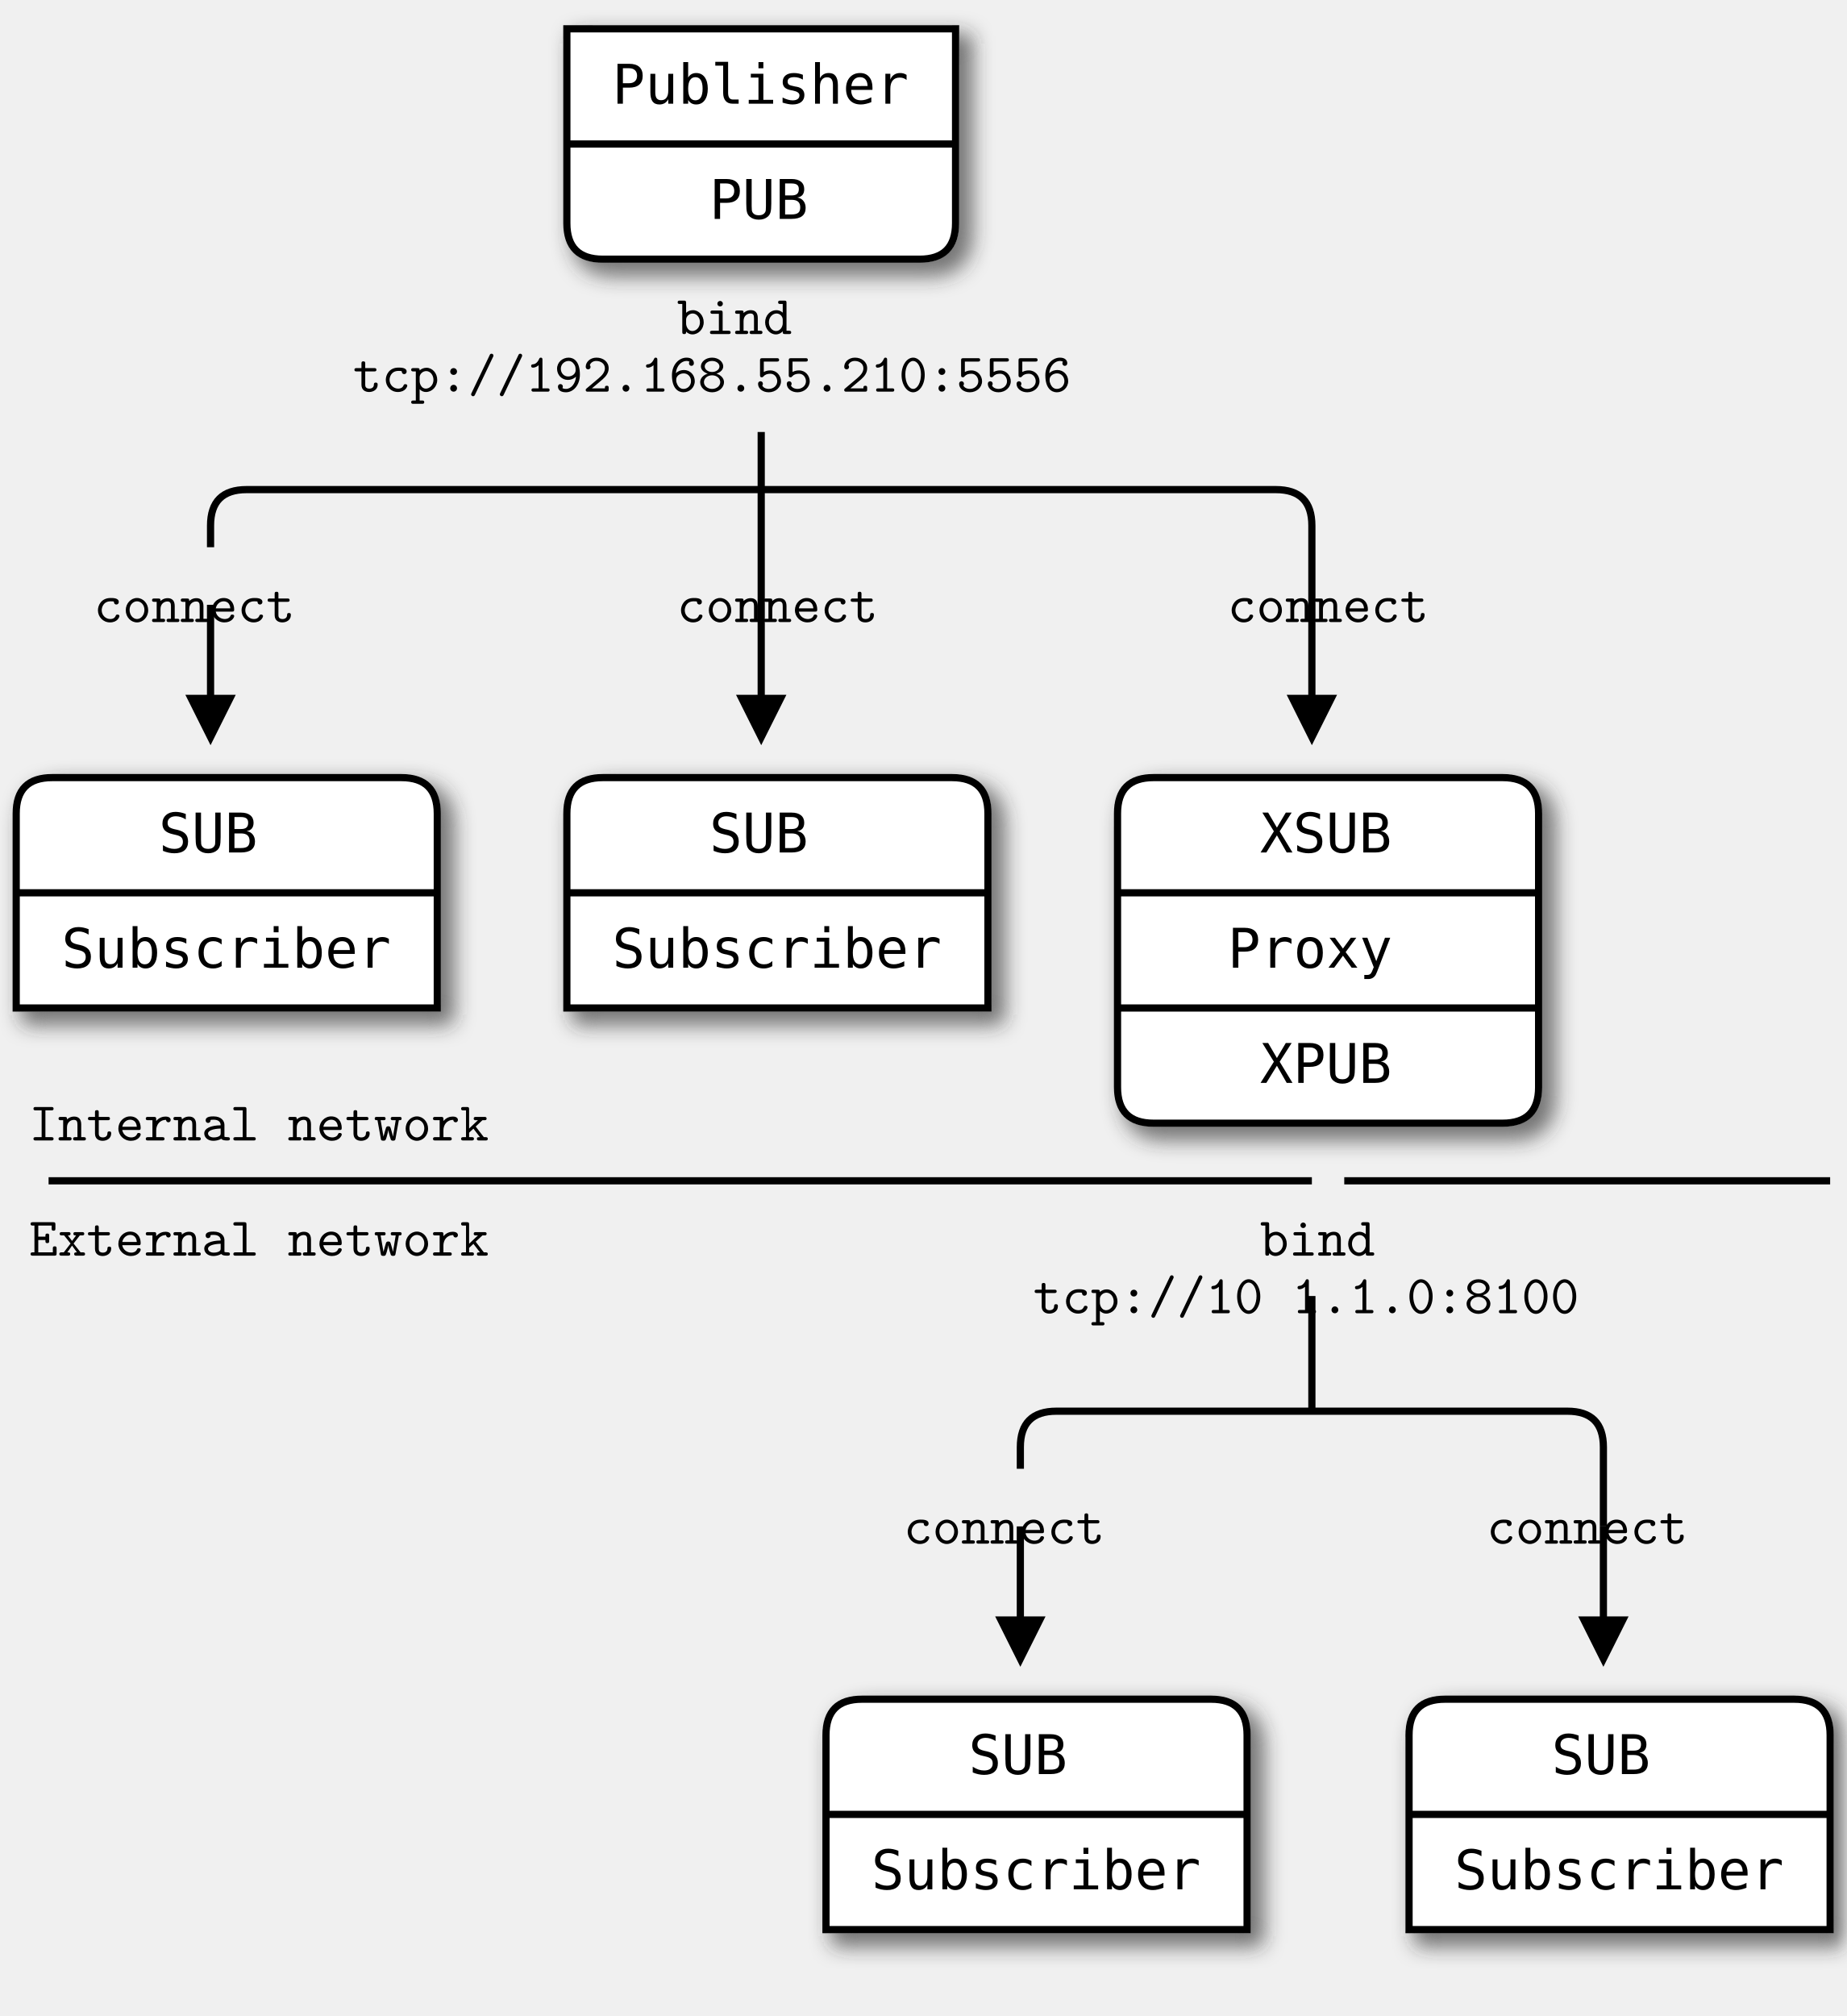
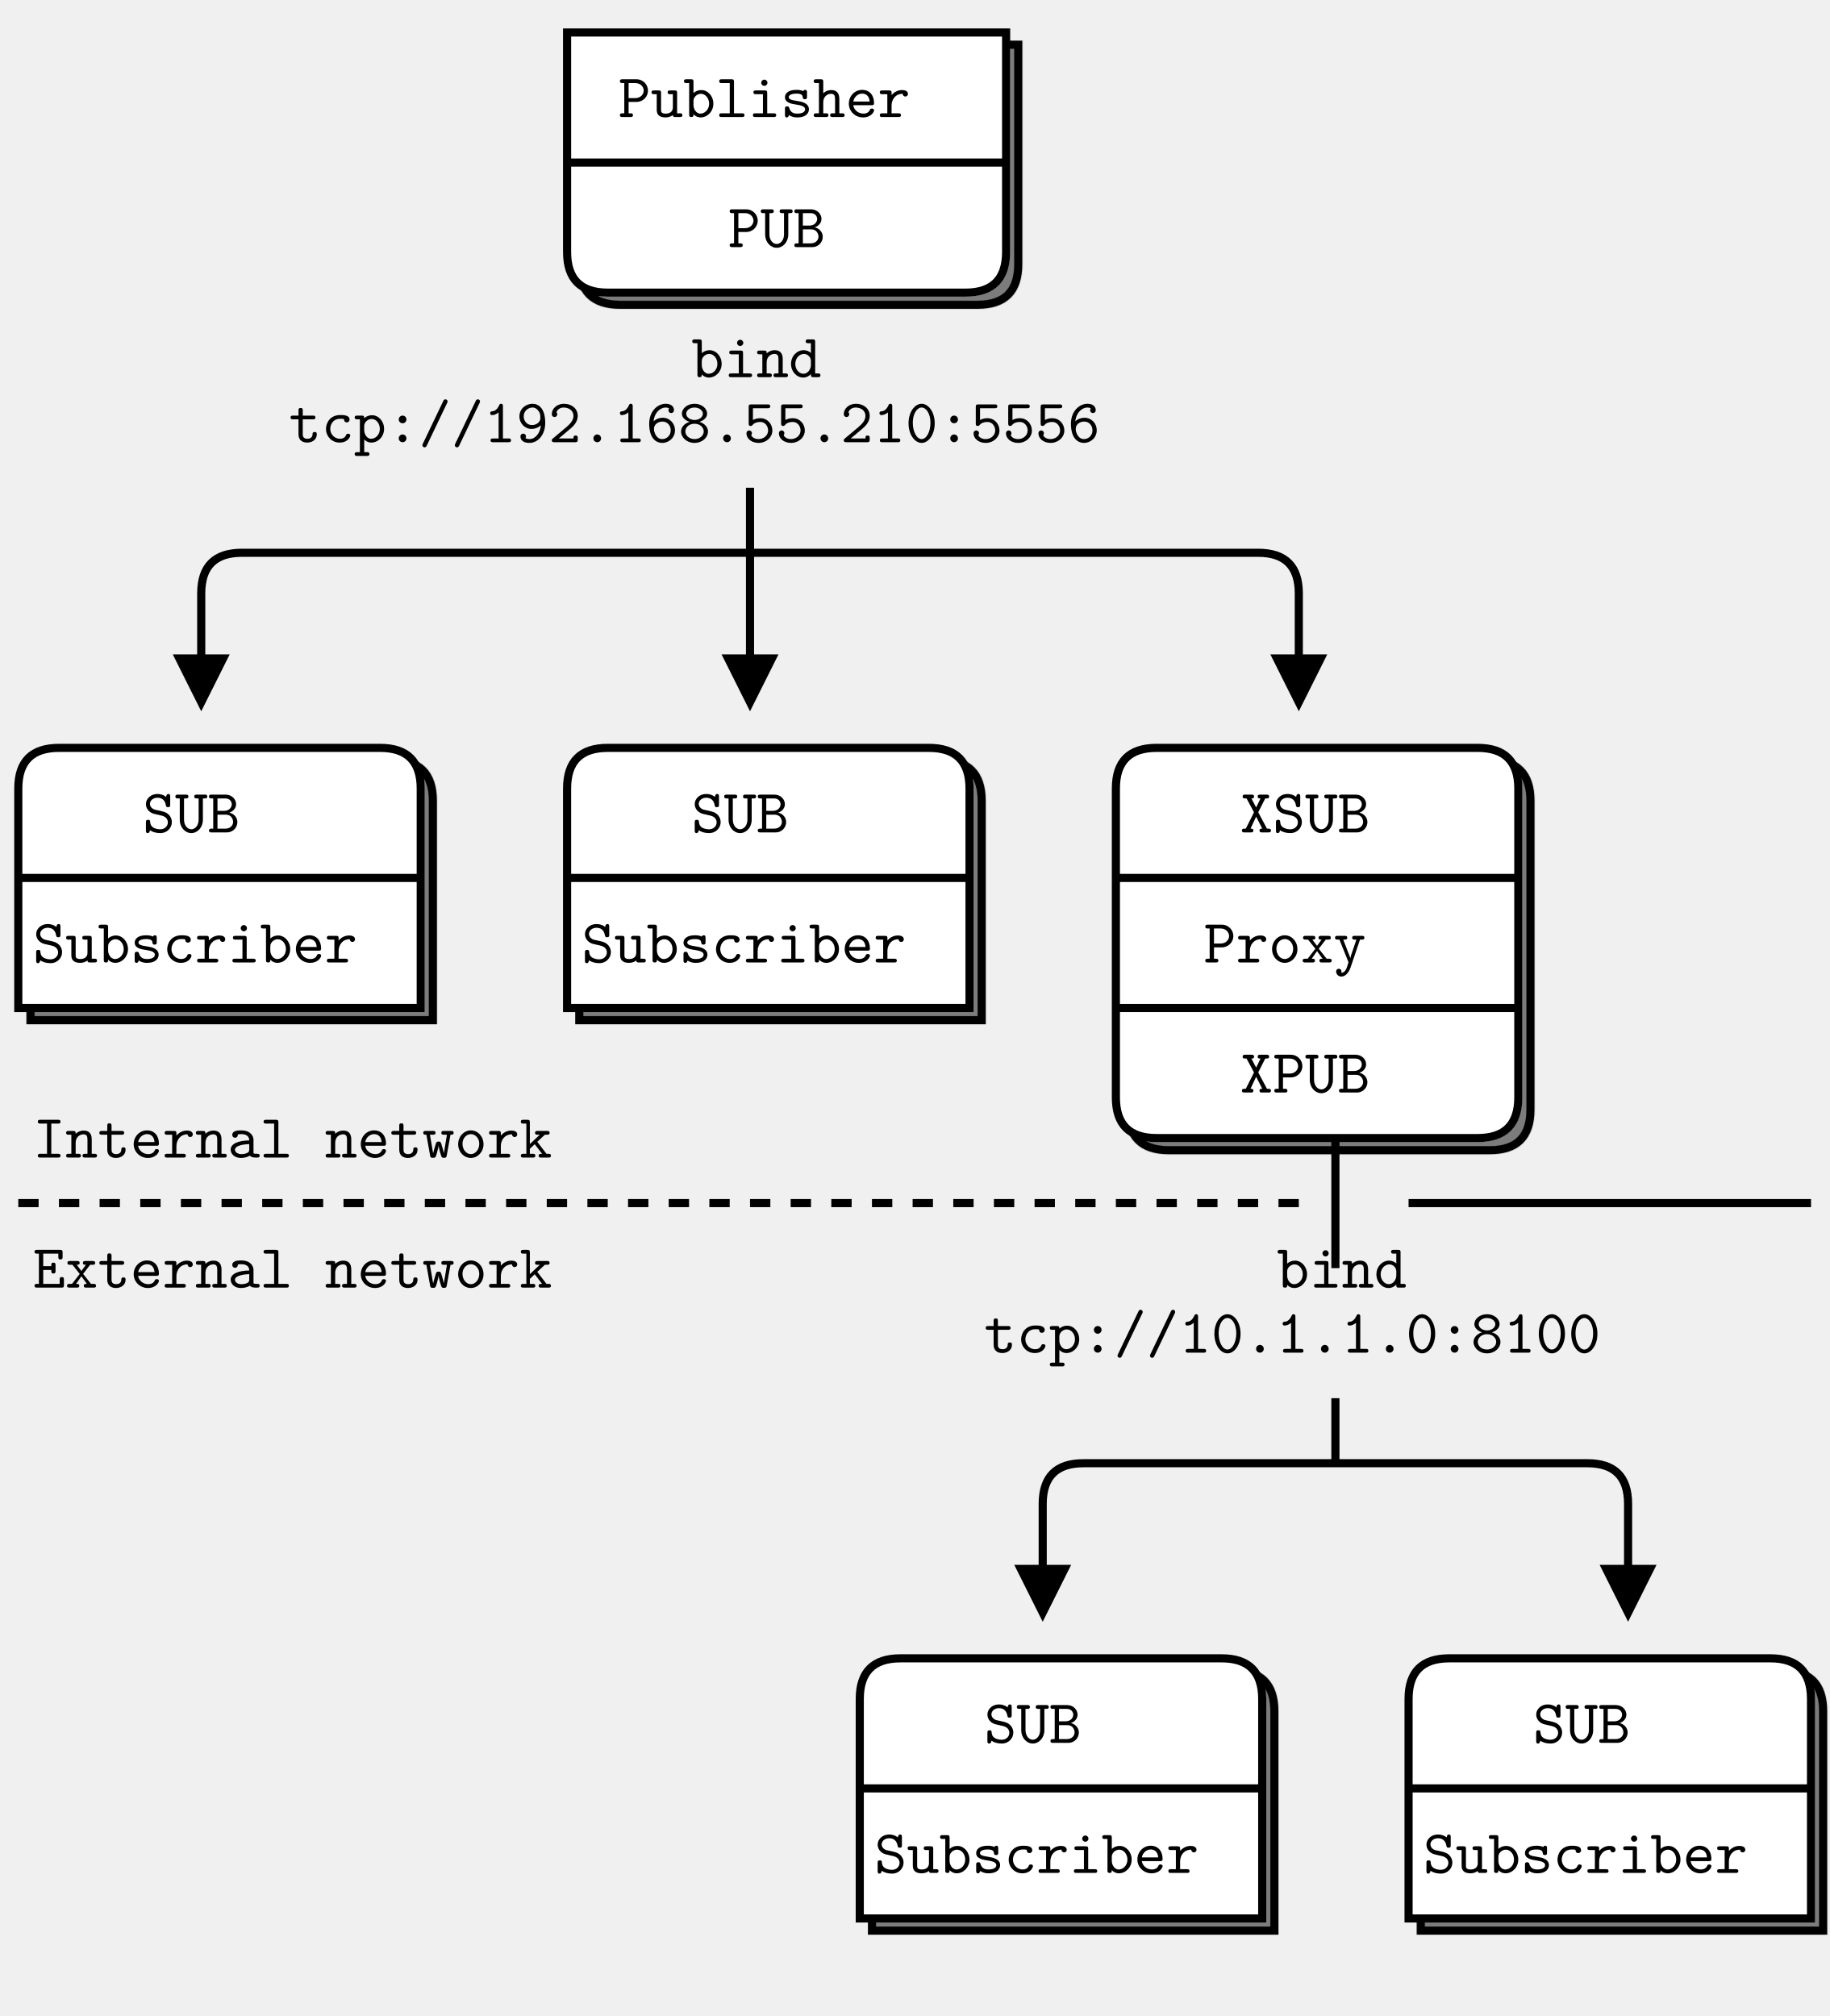
- <svg xmlns="http://www.w3.org/2000/svg" width="513px" height="560px" version="1.1">
+ <svg xmlns="http://www.w3.org/2000/svg" width="450px" height="496px" version="1.1">
  <defs>
    <filter id="dsFilter" width="150%" height="150%">
      <feOffset result="offOut" in="SourceGraphic" dx="3" dy="3" />
      <feColorMatrix result="matrixOut" in="offOut" type="matrix" values="0.2 0 0 0 0 0 0.2 0 0 0 0 0 0.2 0 0 0 0 0 1 0" />
-       <feGaussianBlur result="blurOut" in="matrixOut" stdDeviation="3" />
-       <feBlend in="SourceGraphic" in2="blurOut" mode="normal" />
+       <feBlend in="SourceGraphic" in2="matrixOut" mode="normal" />
    </filter>
    <marker id="iPointer" viewBox="0 0 10 10" refX="5" refY="5" markerUnits="strokeWidth" markerWidth="8" markerHeight="7" orient="auto">
      <path d="M 10 0 L 10 10 L 0 5 z" />
    </marker>
    <marker id="Pointer" viewBox="0 0 10 10" refX="5" refY="5" markerUnits="strokeWidth" markerWidth="8" markerHeight="7" orient="auto">
      <path d="M 0 0 L 10 5 L 0 10 z" />
    </marker>
  </defs>
  <g id="boxes" stroke="black" stroke-width="2" fill="none">
    <g id="group0">
-       <path id="path0" filter="url(#dsFilter)" fill="#fff" d="M 157.5 8 L 265.5 8 L 265.5 62 Q 265.5 72 255.5 72 L 167.5 72 Q 157.5 72 157.5 62 Z" />
-       <text x="170.1" y="28.8" id="text0" fill="#000" stroke="none" style="font-family:Consolas,Monaco,Anonymous Pro,Anonymous,Bitstream Sans Mono,monospace;font-size:15.2px">Publisher </text>
-       <text x="197.1" y="60.8" id="text0" fill="#000" stroke="none" style="font-family:Consolas,Monaco,Anonymous Pro,Anonymous,Bitstream Sans Mono,monospace;font-size:15.2px">PUB </text>
+       <path id="path0" filter="url(#dsFilter)" fill="#fff" d="M 139.5 8 L 247.5 8 L 247.5 62 Q 247.5 72 237.5 72 L 149.5 72 Q 139.5 72 139.5 62 Z" />
+       <text x="152.1" y="28.8" id="text0" fill="#000" stroke="none" style="font-family:LMMono10,monospace;font-size:15.2px">Publisher </text>
+       <text x="179.1" y="60.8" id="text0" fill="#000" stroke="none" style="font-family:LMMono10,monospace;font-size:15.2px">PUB </text>
    </g>
    <g id="group12">
-       <path id="path12" filter="url(#dsFilter)" fill="#fff" d="M 4.5 226 Q 4.5 216 14.5 216 L 111.5 216 Q 121.5 216 121.5 226 L 121.5 280 L 4.5 280 Z" />
-       <text x="44.1" y="236.8" id="text12" fill="#000" stroke="none" style="font-family:Consolas,Monaco,Anonymous Pro,Anonymous,Bitstream Sans Mono,monospace;font-size:15.2px">SUB </text>
-       <text x="17.1" y="268.8" id="text12" fill="#000" stroke="none" style="font-family:Consolas,Monaco,Anonymous Pro,Anonymous,Bitstream Sans Mono,monospace;font-size:15.2px">Subscriber </text>
+       <path id="path12" filter="url(#dsFilter)" fill="#fff" d="M 4.5 194 Q 4.5 184 14.5 184 L 93.5 184 Q 103.5 184 103.5 194 L 103.5 248 L 4.5 248 Z" />
+       <text x="35.1" y="204.8" id="text12" fill="#000" stroke="none" style="font-family:LMMono10,monospace;font-size:15.2px">SUB </text>
+       <text x="8.1" y="236.8" id="text12" fill="#000" stroke="none" style="font-family:LMMono10,monospace;font-size:15.2px">Subscriber </text>
    </g>
    <g id="group14">
-       <path id="path14" filter="url(#dsFilter)" fill="#fff" d="M 157.5 226 Q 157.5 216 167.5 216 L 264.5 216 Q 274.5 216 274.5 226 L 274.5 280 L 157.5 280 Z" />
-       <text x="197.1" y="236.8" id="text14" fill="#000" stroke="none" style="font-family:Consolas,Monaco,Anonymous Pro,Anonymous,Bitstream Sans Mono,monospace;font-size:15.2px">SUB </text>
-       <text x="170.1" y="268.8" id="text14" fill="#000" stroke="none" style="font-family:Consolas,Monaco,Anonymous Pro,Anonymous,Bitstream Sans Mono,monospace;font-size:15.2px">Subscriber </text>
+       <path id="path14" filter="url(#dsFilter)" fill="#fff" d="M 139.5 194 Q 139.5 184 149.5 184 L 228.5 184 Q 238.5 184 238.5 194 L 238.5 248 L 139.5 248 Z" />
+       <text x="170.1" y="204.8" id="text14" fill="#000" stroke="none" style="font-family:LMMono10,monospace;font-size:15.2px">SUB </text>
+       <text x="143.1" y="236.8" id="text14" fill="#000" stroke="none" style="font-family:LMMono10,monospace;font-size:15.2px">Subscriber </text>
    </g>
    <g id="group16">
-       <path id="path16" filter="url(#dsFilter)" fill="#fff" d="M 310.5 226 Q 310.5 216 320.5 216 L 417.5 216 Q 427.5 216 427.5 226 L 427.5 302 Q 427.5 312 417.5 312 L 320.5 312 Q 310.5 312 310.5 302 Z" />
-       <text x="350.1" y="236.8" id="text16" fill="#000" stroke="none" style="font-family:Consolas,Monaco,Anonymous Pro,Anonymous,Bitstream Sans Mono,monospace;font-size:15.2px">XSUB </text>
-       <text x="341.1" y="268.8" id="text16" fill="#000" stroke="none" style="font-family:Consolas,Monaco,Anonymous Pro,Anonymous,Bitstream Sans Mono,monospace;font-size:15.2px">Proxy </text>
-       <text x="350.1" y="300.8" id="text16" fill="#000" stroke="none" style="font-family:Consolas,Monaco,Anonymous Pro,Anonymous,Bitstream Sans Mono,monospace;font-size:15.2px">XPUB </text>
+       <path id="path16" filter="url(#dsFilter)" fill="#fff" d="M 274.5 194 Q 274.5 184 284.5 184 L 363.5 184 Q 373.5 184 373.5 194 L 373.5 270 Q 373.5 280 363.5 280 L 284.5 280 Q 274.5 280 274.5 270 Z" />
+       <text x="305.1" y="204.8" id="text16" fill="#000" stroke="none" style="font-family:LMMono10,monospace;font-size:15.2px">XSUB </text>
+       <text x="296.1" y="236.8" id="text16" fill="#000" stroke="none" style="font-family:LMMono10,monospace;font-size:15.2px">Proxy </text>
+       <text x="305.1" y="268.8" id="text16" fill="#000" stroke="none" style="font-family:LMMono10,monospace;font-size:15.2px">XPUB </text>
    </g>
    <g id="group39">
-       <path id="path39" filter="url(#dsFilter)" fill="#fff" d="M 229.5 482 Q 229.5 472 239.5 472 L 336.5 472 Q 346.5 472 346.5 482 L 346.5 536 L 229.5 536 Z" />
-       <text x="269.1" y="492.8" id="text39" fill="#000" stroke="none" style="font-family:Consolas,Monaco,Anonymous Pro,Anonymous,Bitstream Sans Mono,monospace;font-size:15.2px">SUB </text>
-       <text x="242.1" y="524.8" id="text39" fill="#000" stroke="none" style="font-family:Consolas,Monaco,Anonymous Pro,Anonymous,Bitstream Sans Mono,monospace;font-size:15.2px">Subscriber </text>
+       <path id="path39" filter="url(#dsFilter)" fill="#fff" d="M 211.5 418 Q 211.5 408 221.5 408 L 300.5 408 Q 310.5 408 310.5 418 L 310.5 472 L 211.5 472 Z" />
+       <text x="242.1" y="428.8" id="text39" fill="#000" stroke="none" style="font-family:LMMono10,monospace;font-size:15.2px">SUB </text>
+       <text x="215.1" y="460.8" id="text39" fill="#000" stroke="none" style="font-family:LMMono10,monospace;font-size:15.2px">Subscriber </text>
    </g>
    <g id="group41">
-       <path id="path41" filter="url(#dsFilter)" fill="#fff" d="M 391.5 482 Q 391.5 472 401.5 472 L 498.5 472 Q 508.5 472 508.5 482 L 508.5 536 L 391.5 536 Z" />
-       <text x="431.1" y="492.8" id="text41" fill="#000" stroke="none" style="font-family:Consolas,Monaco,Anonymous Pro,Anonymous,Bitstream Sans Mono,monospace;font-size:15.2px">SUB </text>
-       <text x="404.1" y="524.8" id="text41" fill="#000" stroke="none" style="font-family:Consolas,Monaco,Anonymous Pro,Anonymous,Bitstream Sans Mono,monospace;font-size:15.2px">Subscriber </text>
+       <path id="path41" filter="url(#dsFilter)" fill="#fff" d="M 346.5 418 Q 346.5 408 356.5 408 L 435.5 408 Q 445.5 408 445.5 418 L 445.5 472 L 346.5 472 Z" />
+       <text x="377.1" y="428.8" id="text41" fill="#000" stroke="none" style="font-family:LMMono10,monospace;font-size:15.2px">SUB </text>
+       <text x="350.1" y="460.8" id="text41" fill="#000" stroke="none" style="font-family:LMMono10,monospace;font-size:15.2px">Subscriber </text>
    </g>
  </g>
  <g id="lines" stroke="black" stroke-width="2" fill="none">
-     <g id="group66">
-       <path id="path66" d="M 4.5 248 L 121.5 248 " />
+     <g id="group64">
+       <path id="path64" d="M 4.5 216 L 103.5 216 " />
    </g>
-     <g id="group107">
-       <path id="path107" d="M 13.5 328 L 364.5 328 " />
+     <g id="group70">
+       <path id="path70" stroke-dasharray="5 5" d="M 4.5 296 L 319.5 296 " />
    </g>
-     <g id="group271">
-       <path id="path271" d="M 58.5 152 L 58.5 146 Q 58.5 136 68.5 136 L 211.5 136 L 354.5 136 Q 364.5 136 364.5 146 L 364.5 168 " />
+     <g id="group217">
+       <path id="path217" marker-start="url(#iPointer)" marker-end="url(#Pointer)" d="M 49.5 168 L 49.5 146 Q 49.5 136 59.5 136 L 184.5 136 L 309.5 136 Q 319.5 136 319.5 146 L 319.5 168 " />
    </g>
-     <g id="group274">
-       <path id="path274" marker-start="url(#iPointer)" d="M 58.5 200 L 58.5 168 " />
+     <g id="group519">
+       <path id="path519" d="M 139.5 40 L 247.5 40 " />
    </g>
-     <g id="group649">
-       <path id="path649" d="M 157.5 40 L 265.5 40 " />
+     <g id="group531">
+       <path id="path531" d="M 139.5 216 L 238.5 216 " />
    </g>
-     <g id="group663">
-       <path id="path663" d="M 157.5 248 L 274.5 248 " />
+     <g id="group681">
+       <path id="path681" marker-end="url(#Pointer)" d="M 184.5 120 L 184.5 136 L 184.5 168 " />
    </g>
-     <g id="group866">
-       <path id="path866" d="M 211.5 120 L 211.5 136 L 211.5 168 " />
+     <g id="group794">
+       <path id="path794" d="M 211.5 440 L 310.5 440 " />
    </g>
-     <g id="group871">
-       <path id="path871" marker-start="url(#iPointer)" d="M 211.5 200 L 211.5 168 " />
+     <g id="group947">
+       <path id="path947" marker-start="url(#iPointer)" marker-end="url(#Pointer)" d="M 256.5 392 L 256.5 370 Q 256.5 360 266.5 360 L 328.5 360 L 390.5 360 Q 400.5 360 400.5 370 L 400.5 392 " />
    </g>
-     <g id="group960">
-       <path id="path960" d="M 229.5 504 L 346.5 504 " />
+     <g id="group998">
+       <path id="path998" d="M 274.5 216 L 373.5 216 " />
    </g>
-     <g id="group1165">
-       <path id="path1165" d="M 283.5 408 L 283.5 402 Q 283.5 392 293.5 392 L 364.5 392 L 435.5 392 Q 445.5 392 445.5 402 L 445.5 424 " />
+     <g id="group1001">
+       <path id="path1001" d="M 274.5 248 L 373.5 248 " />
    </g>
-     <g id="group1168">
-       <path id="path1168" marker-start="url(#iPointer)" d="M 283.5 456 L 283.5 424 " />
+     <g id="group1190">
+       <path id="path1190" d="M 328.5 280 L 328.5 312 " />
    </g>
-     <g id="group1260">
-       <path id="path1260" d="M 310.5 248 L 427.5 248 " />
+     <g id="group1195">
+       <path id="path1195" d="M 328.5 344 L 328.5 360 " />
+     </g>
+     <g id="group1254">
+       <path id="path1254" d="M 346.5 296 L 445.5 296 " />
    </g>
    <g id="group1263">
-       <path id="path1263" d="M 310.5 280 L 427.5 280 " />
-     </g>
-     <g id="group1469">
-       <path id="path1469" marker-start="url(#iPointer)" d="M 364.5 200 L 364.5 168 " />
-     </g>
-     <g id="group1479">
-       <path id="path1479" d="M 364.5 360 L 364.5 392 " />
-     </g>
-     <g id="group1513">
-       <path id="path1513" d="M 373.5 328 L 508.5 328 " />
-     </g>
-     <g id="group1594">
-       <path id="path1594" d="M 391.5 504 L 508.5 504 " />
-     </g>
-     <g id="group1802">
-       <path id="path1802" marker-start="url(#iPointer)" d="M 445.5 456 L 445.5 424 " />
+       <path id="path1263" d="M 346.5 440 L 445.5 440 " />
    </g>
  </g>
  <g id="text" fill="black" style="font-family:LMMono10,monospace;font-size:15.2px">
-     <text x="188.1" y="92.8" id="text2" fill="#000">bind</text>
-     <text x="98.1" y="108.8" id="text3" fill="#000">tcp://192.168.55.210:5556</text>
-     <text x="26.1" y="172.8" id="text4" fill="#000">connect </text>
-     <text x="188.1" y="172.8" id="text5" fill="#000">connect </text>
-     <text x="341.1" y="172.8" id="text6" fill="#000">connect</text>
-     <text x="8.1" y="316.8" id="text14" fill="#000">Internal network </text>
-     <text x="8.1" y="348.8" id="text15" fill="#000">External network </text>
-     <text x="350.1" y="348.8" id="text16" fill="#000">bind</text>
-     <text x="287.1" y="364.8" id="text17" fill="#000">tcp://10 1.1.0:8100</text>
-     <text x="251.1" y="428.8" id="text18" fill="#000">connect </text>
-     <text x="413.1" y="428.8" id="text19" fill="#000">connect</text>
+     <text x="170.1" y="92.8" id="text2" fill="#000">bind</text>
+     <text x="71.1" y="108.8" id="text3" fill="#000">tcp://192.168.55.210:5556</text>
+     <text x="8.1" y="284.8" id="text11" fill="#000">Internal network </text>
+     <text x="8.1" y="316.8" id="text12" fill="#000">External network </text>
+     <text x="314.1" y="316.8" id="text13" fill="#000">bind</text>
+     <text x="242.1" y="332.8" id="text14" fill="#000">tcp://10.1.1.0:8100</text>
  </g>
</svg>
